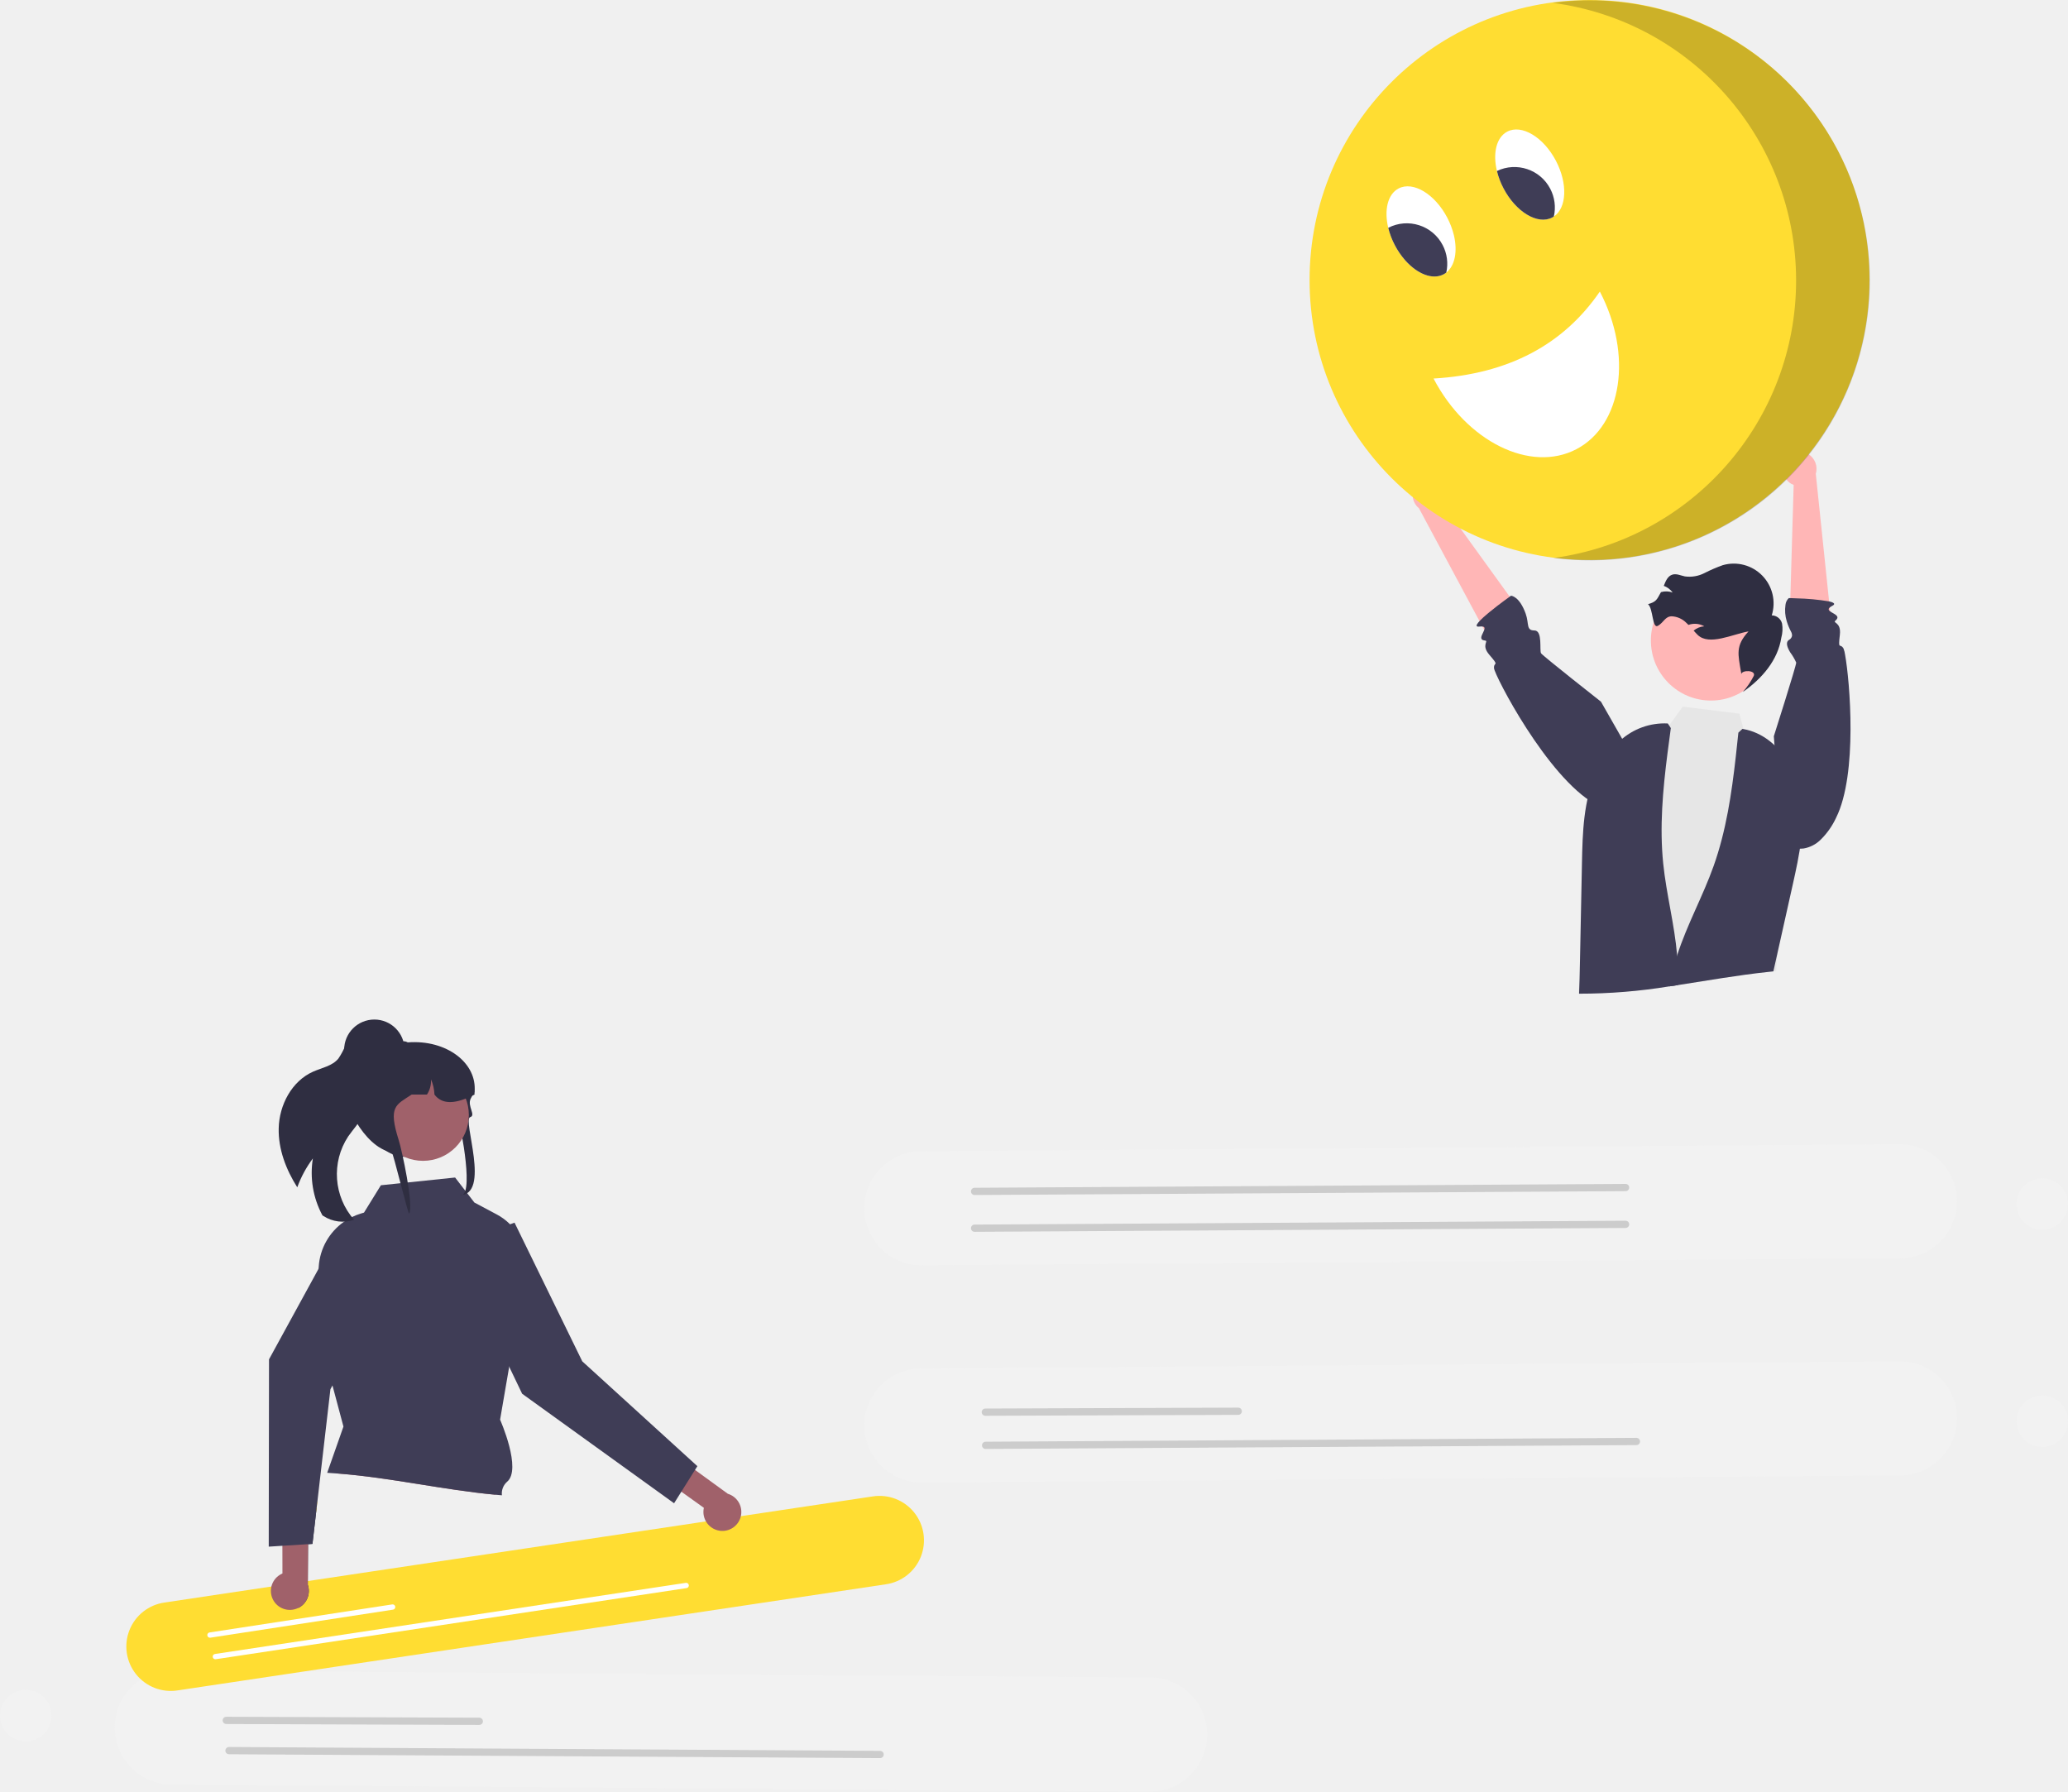
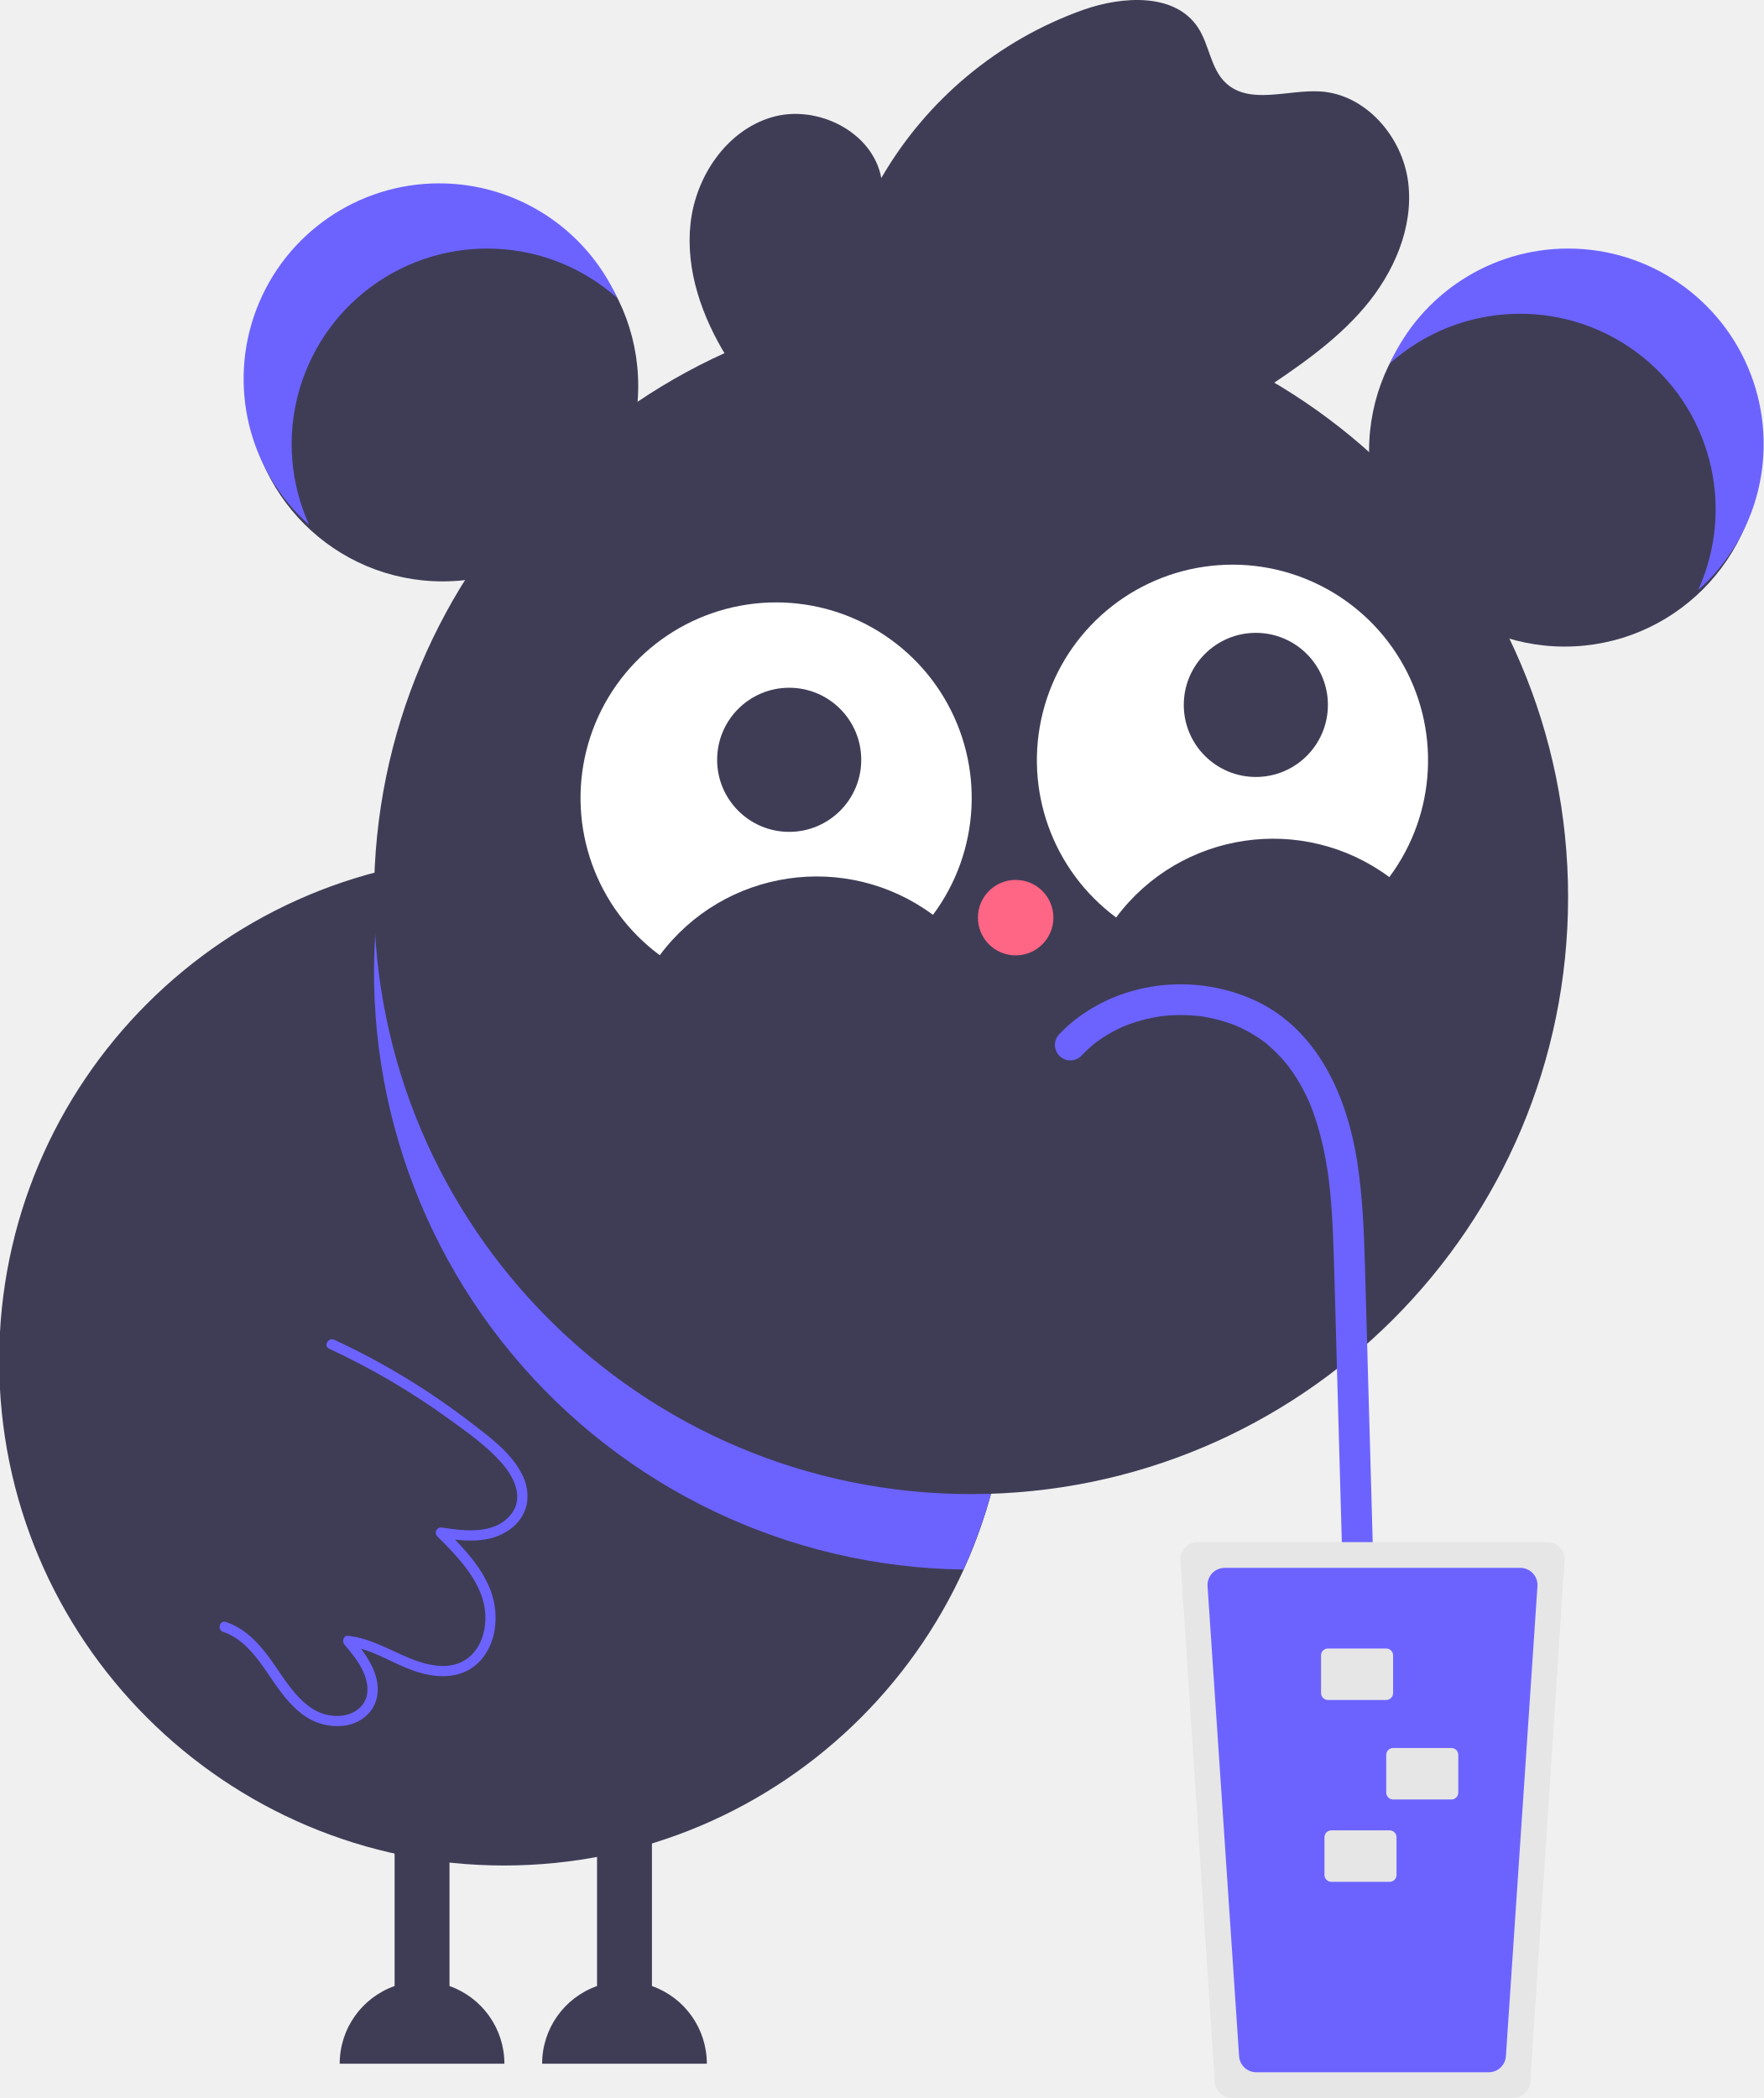
- <svg xmlns="http://www.w3.org/2000/svg" data-name="Layer 1" width="562" height="486.805" viewBox="0 0 562 486.805">
-   <path d="M553.882,596.171a15.513,15.513,0,0,0,15.611,15.388l265.993-1.906a15.5,15.5,0,0,0-.222-30.999L569.27,580.561A15.513,15.513,0,0,0,553.882,596.171Z" transform="translate(-319 -208.7551)" fill="#f2f2f2" />
-   <path d="M585.789,592.465a.985.985,0,0,1,.98-.987l68.703-.246a.984.984,0,1,1,.007,1.967h0l-68.703.246A.985.985,0,0,1,585.789,592.465Z" transform="translate(-319 -208.7551)" fill="#ccc" />
-   <path d="M585.868,601.482a.985.985,0,0,1,.98-.987l176.89-1.049a.984.984,0,0,1,.011,1.967h-.004L586.855,602.462A.985.985,0,0,1,585.868,601.482Z" transform="translate(-319 -208.7551)" fill="#ccc" />
-   <path d="M553.882,537.171a15.513,15.513,0,0,0,15.611,15.388l265.993-1.906a15.5,15.5,0,0,0-.222-30.999L569.27,521.561A15.513,15.513,0,0,0,553.882,537.171Z" transform="translate(-319 -208.7551)" fill="#f2f2f2" />
-   <path d="M582.868,542.482a.985.985,0,0,1,.98-.987l176.89-1.049a.984.984,0,1,1,.007,1.967h0L583.855,543.462A.985.985,0,0,1,582.868,542.482Z" transform="translate(-319 -208.7551)" fill="#ccc" />
-   <path d="M582.868,532.482a.985.985,0,0,1,.98-.987l176.89-1.049a.984.984,0,1,1,.007,1.967h0L583.855,533.462A.985.985,0,0,1,582.868,532.482Z" transform="translate(-319 -208.7551)" fill="#ccc" />
-   <path d="M631.73,664.561l-265.993-1.906a15.5,15.5,0,0,0-.222,30.999l265.993,1.906a15.5,15.5,0,0,0,.222-30.999Z" transform="translate(-319 -208.7551)" fill="#f2f2f2" />
-   <path d="M449.224,677.445l-68.703-.246a.984.984,0,1,1,.007-1.967l68.703.246a.984.984,0,1,1-.007,1.967Z" transform="translate(-319 -208.7551)" fill="#ccc" />
-   <path d="M558.145,686.462l-176.89-1.049a.984.984,0,1,1,.007-1.967h0l176.89,1.049a.984.984,0,1,1-.007,1.967Z" transform="translate(-319 -208.7551)" fill="#ccc" />
-   <circle cx="555" cy="327.163" r="7" fill="#f2f2f2" />
-   <circle cx="555" cy="386.163" r="7" fill="#f2f2f2" />
-   <path d="M559.728,639.236,367.282,668.064a12.071,12.071,0,1,1-3.576-23.875L556.151,615.361a12.071,12.071,0,1,1,3.576,23.875Z" transform="translate(-319 -208.7551)" fill="#ffdd32" />
-   <path d="M425.829,646.121l-49.679,7.624a.72.72,0,0,1-.218-1.423h0l49.679-7.624a.72.72,0,0,1,.218,1.423Z" transform="translate(-319 -208.7551)" fill="#fff" />
-   <path d="M505.568,640.268,377.613,659.598a.72.72,0,0,1-.218-1.423h0L505.35,638.846a.72.72,0,1,1,.218,1.423Z" transform="translate(-319 -208.7551)" fill="#fff" />
-   <path d="M515.022,624.726a5.162,5.162,0,0,1-4.74-6.271l-20.917-14.98,2.721-6.804,24.713,17.974a5.155,5.155,0,0,1-1.777,10.082Z" transform="translate(-319 -208.7551)" fill="#a0616a" />
-   <path d="M458.829,540.969l-12.569,4.6a4.479,4.479,0,0,0-2.667,5.745q.074.202.167.397l17.137,35.749L502.188,617.219l6.329-10.084-31.278-28.482Z" transform="translate(-319 -208.7551)" fill="#3f3d56" />
-   <path d="M453.66,614.901c-14.324-1.331-28.355-4.638-42.701-5.75l5.757-14.653,29.423,4.382Z" transform="translate(-319 -208.7551)" fill="#a0616a" />
-   <path d="M405.063,618.347l-.124,1.097-1.024,8.815-1.2.073-.066,11.039a5.139,5.139,0,0,1-2.1,6.013,4.217,4.217,0,0,1-.505.278,52.556,52.556,0,0,1,.651-17.199,30.662,30.662,0,0,1,2.048-6.116,25.032,25.032,0,0,1,1.536-2.816C404.522,619.13,404.785,618.734,405.063,618.347Z" transform="translate(-319 -208.7551)" fill="#2f2e41" />
-   <path d="M405.29,616.445l-.227,1.895v.007l-.124,1.097c-.322.044-.549.073-.658.088a.635.635,0,0,1-.08.007Z" transform="translate(-319 -208.7551)" fill="#ffdd32" />
-   <path d="M457.377,580.116l-2.473,14.382s6.006,13.534,1.873,16.906a4.228,4.228,0,0,0-1.375,3.65c-.585-.051-1.163-.102-1.741-.154-14.324-1.331-28.355-4.638-42.701-5.75-1.017-.08-2.026-.154-3.043-.205l4.419-12.568-2.985-11.171-3.094-11.588-.666-19.079a10.677,10.677,0,0,1,.007-1.083c0-.19.007-.373.022-.563a16.166,16.166,0,0,1,6.847-12.158.026.026,0,0,0,.015-.007,16.2,16.2,0,0,1,2.121-1.258,15.715,15.715,0,0,1,2.465-.973l.849-.256,4.594-7.433,5.326-.556,1.975-.205,12.868-1.339,2.773,3.599.505.658,1.953,2.531,6.087,3.241a14.919,14.919,0,0,1,3.607,2.677,15.141,15.141,0,0,1,4.367,9.269,14.919,14.919,0,0,1,.044,2.429Z" transform="translate(-319 -208.7551)" fill="#3f3d56" />
-   <path d="M394.74,515.344c-.132,5.686,1.993,11.191,5.045,16.027a30.403,30.403,0,0,1,4.238-7.841,24.41,24.41,0,0,0,2.598,15.459,3.278,3.278,0,0,0,.278.178,9.581,9.581,0,0,0,8.334,1.022,18.691,18.691,0,0,1-1.606-22.651c1.32-1.908,3.027-3.595,3.845-5.767,1.291-3.464.05-7.279-.733-10.891-.732-3.362-.86-7.362,1.395-9.826a2.37,2.37,0,0,0-2.172-1,4.483,4.483,0,0,0-3.047,2.65,19.333,19.333,0,0,1-1.968,3.7c-1.664,2.012-4.497,2.488-6.885,3.549C398.279,502.527,394.878,509.017,394.74,515.344Z" transform="translate(-319 -208.7551)" fill="#2f2e41" />
-   <path d="M443.413,512.093c-.33-1.157,1.947,5.913.848,6.041-5.006.574-11.877,3.564-15.363,4.958-.157-.018-.314-.036-.466-.059-.374-.041-.739-.1-1.099-.169-8.118-1.536-11.24-14.006-11.24-14.12,0-.561,1.345-15.958,3.465-16.186a15.62,15.62,0,0,1,1.676-.091h5.26a24.442,24.442,0,0,1,3.302-.479h.009c10.588-.807,18.937,5.647,18.157,13.5-.005.009-.014.018-.018.027-.226.337-.425.656-.6.962-.171.287-.314.561-.439.82-.965,2.005,1.516,4.529-.129,5-2.188.626,5.754,21.216-2.906,21.216C448.081,534.712,444.325,515.283,443.413,512.093Z" transform="translate(-319 -208.7551)" fill="#2f2e41" />
-   <circle cx="114.961" cy="302.966" r="12.453" fill="#a0616a" />
-   <path d="M447.961,506.168c-.208.109-.411.21-.619.31-.217.105-.434.21-.651.305-4.17,1.891-7.564,2.101-9.623-.615a11.512,11.512,0,0,0-.947-4.148,6.666,6.666,0,0,1-1.099,4.148h-4.147c-4.271,2.835-6.465,3.131-3.5,12.438.827,2.593,4.113,17.684,2.82,19.922-.374-.041-4.353-16.57-4.713-16.638-8.118-1.536-13.276-14.91-12.616-15.667a13.944,13.944,0,0,1,1.445-6.203,14.267,14.267,0,0,1,5.421-5.898,25.142,25.142,0,0,1,4.331-1.627c.037-.009.069-.018.106-.027.457-.123.924-.237,1.39-.333a25.569,25.569,0,0,1,2.918-.442c.069-.005.139-.009.203-.009a2.199,2.199,0,0,1,1.113.305c.005,0,.005.005.009.005a2.095,2.095,0,0,1,.619.551,2.119,2.119,0,0,1,.453,1.317h4.618q.256,0,.513.014A12.381,12.381,0,0,1,447.943,505.516C447.957,505.735,447.961,505.949,447.961,506.168Z" transform="translate(-319 -208.7551)" fill="#2f2e41" />
-   <circle cx="101.734" cy="285.228" r="8.204" fill="#2f2e41" />
-   <path d="M400.55,645.385a4.217,4.217,0,0,1-.505.278,5.151,5.151,0,1,1-4.554-9.242q.132-.065.267-.122l-.015-7.528-.015-8.859-.015-9.342,7.111-1.756-.08,13.534-.029,5.984-.066,11.039A5.139,5.139,0,0,1,400.55,645.385Z" transform="translate(-319 -208.7551)" fill="#a0616a" />
-   <path d="M428.656,549.303l-.739,1.383-18.567,34.522-.556,1.031-2.626,22.627-.878,7.579-.227,1.895v.007l-.124,1.097-1.024,8.815-1.2.073-2.019.132-4.953.307-3.709.234.007-5.933.066-44.961,13.49-24.653.329-.607,5.209-9.518a4.487,4.487,0,0,1,6.092-1.778q.185.102.36.22Z" transform="translate(-319 -208.7551)" fill="#3f3d56" />
-   <circle cx="7" cy="466.163" r="7" fill="#f2f2f2" />
-   <path d="M805.928,421.206s-2.538,26.87-3.943,46.761v.015q-.165,2.403-.307,4.645l-.746.066c-.512.051-1.017.11-1.529.161-8.179.871-16.277,2.312-24.405,3.563q-1.174.176-2.348.351a152.191,152.191,0,0,1-24.522,1.99h-.154c.066-1.024.168-2.363.285-3.899.688-8.698,2.078-23.775,2.078-23.775l1.295-8.727,4.236-28.589.029-.22.037-.249.205-.051,8.896-2.312,4.784-1.236,2.78-3.833,3.702-5.106,15.392,1.895,1.127,4.199,2.085,7.74.066.249,8.076,4.689Z" transform="translate(-319 -208.7551)" fill="#e6e6e6" />
-   <circle cx="464.957" cy="174.039" r="16.312" fill="#ffb6b6" />
-   <path d="M766.865,372.922c1.432,1.157,1.104,6.786,2.7,5.869s1.928-2.561,3.766-2.578a6.017,6.017,0,0,1,3.963,1.793c.196.177.382.362.562.545.165-.058.328-.111.5-.154a5.183,5.183,0,0,1,3.801.535,5.085,5.085,0,0,0-2.895,1.167c.351.393.707.788,1.081,1.154,3.124,3.061,9.529-.199,13.836-.934-3.587,3.917-2.88,6.103-1.988,11.338l.004.286c.183-1.207,4.05-1.147,3.413.455a20.593,20.593,0,0,1-2.98,4.381c5.269-3.65,9.522-8.681,10.462-14.758a8.934,8.934,0,0,0,.205-3.827,2.935,2.935,0,0,0-2.803-2.235,10.815,10.815,0,0,0-13.301-13.642,41.333,41.333,0,0,0-5.003,2.16,8.994,8.994,0,0,1-5.299.898c-1.132-.234-2.278-.82-3.387-.488-1.285.385-1.838,1.743-2.353,3.053a5.177,5.177,0,0,1,2.412,1.819,5.066,5.066,0,0,0-3.116-.127.316.316,0,0,0-.055.015C769.225,371.733,769.157,372.245,766.865,372.922Z" transform="translate(-319 -208.7551)" fill="#2f2e41" />
-   <path d="M774.998,476.417q-1.174.176-2.348.351a152.191,152.191,0,0,1-24.522,1.99c.058-1.295.095-2.597.132-3.899.051-1.822.088-3.65.124-5.479q.252-12.433.505-24.858c.007-.395.015-.797.022-1.192.168-8.376.395-17.031,3.87-24.661a25.153,25.153,0,0,1,2.948-4.894c.059-.08.11-.154.168-.227.08-.102.161-.205.241-.3a24.298,24.298,0,0,1,3.102-3.212,17.871,17.871,0,0,1,13.007-4.704l.351.534.468.724c-.307,2.29-.622,4.587-.914,6.884-1.266,9.956-2.173,19.971-1.156,29.935.863,8.376,3.08,16.577,3.782,24.961.029.278.051.563.073.841A69.716,69.716,0,0,1,774.998,476.417Z" transform="translate(-319 -208.7551)" fill="#3f3d56" />
-   <path d="M800.93,472.688c.36-1.56.7-3.13,1.06-4.71v-.01q2.085-9.36,4.18-18.72c1.83-8.18,3.66-16.64,2.09-24.87a24.778,24.778,0,0,0-.61-2.51c-.08-.27-.17-.54-.26-.81a24.933,24.933,0,0,0-2.55-5.4c-2.78-4.44-6.94-7.89-12.02-8.8a1.666,1.666,0,0,0-.29-.06l-1.11,1.03c-.23,2.13-.45,4.28-.69,6.42-1.14,10.13-2.63,20.25-6.04,29.83-2.92,8.2-7.2,15.87-9.87,24.15-.01.05-.03.1-.04.14a70.78,70.78,0,0,0-2.13,8.4c.78-.12,1.57-.23,2.35-.35,8.13-1.25,16.22-2.69,24.4-3.56Z" transform="translate(-319 -208.7551)" fill="#3f3d56" />
-   <path d="M816.82,379.362l-.468-4.492-.11-1.039-.168-1.668-3.614-34.668a4.72,4.72,0,0,0-2.07-5.384,4.527,4.527,0,0,0-6.204,1.566c-.022.037-.037.073-.059.11a4.746,4.746,0,0,0,1.639,6.408,4.807,4.807,0,0,0,.68.322l-.029.973-.088,3.051-.066,2.304-.139,4.587-.051,1.778-.168,5.765-.161,5.56-.198,6.738-.154,5.179,1.865.476Z" transform="translate(-319 -208.7551)" fill="#ffb6b6" />
-   <path d="M820.434,386.743a8.153,8.153,0,0,0-.432-1.763c-.944-1.639-1.522.651-1.002-3.738.417-3.563-2.085-3.116-1.185-3.877,1.485-1.258-.563-1.814-1.463-2.495-.402-.3-.571-.622-.11-1.039a3.104,3.104,0,0,1,.717-.468c.98-.512.417-.9-.885-1.2a61.791,61.791,0,0,0-8.859-.827c-.717-.037-1.302-.051-1.668-.066-.271-.007-.424-.007-.424-.007a2.933,2.933,0,0,0-.9,1.836,10.189,10.189,0,0,0,.336,4.441,15.701,15.701,0,0,0,1.192,2.882A2.072,2.072,0,0,1,806,381.549v.007a1.614,1.614,0,0,1-.841,1.083c-.988.658-.439,2.041.329,3.343a14.788,14.788,0,0,1,1.653,2.809c0,.9-6.087,20.023-6.087,20.023l2.239,28.874a8.031,8.031,0,0,0,5.838,1.617,8.625,8.625,0,0,0,4.601-2.341,20.367,20.367,0,0,0,4.25-6.021C823.894,419.071,821.692,393.751,820.434,386.743Z" transform="translate(-319 -208.7551)" fill="#3f3d56" />
-   <path d="M709.439,339.125a4.741,4.741,0,0,1,2.239,6.222,4.551,4.551,0,0,1-.377.651l21.049,29.139-7.825,8.827L704.626,346.876a4.727,4.727,0,0,1-1.312-5.62,4.524,4.524,0,0,1,6.013-2.185Q709.383,339.097,709.439,339.125Z" transform="translate(-319 -208.7551)" fill="#ffb6b6" />
-   <path d="M768.442,424.564s-2.814,10.064-15.946,2.67-27.335-35.007-27.477-36.899,1.622-.32-1.268-3.657c-2.351-2.715-.029-3.751-1.199-3.877-3.086-.331,2.272-4.243-1.539-3.794s8.615-8.383,8.615-8.383,2.264.054,3.993,4.881c.971,2.711.054,4.566,2.367,4.555s1.323,5.482,1.812,6.208,16.277,13.146,16.277,13.146Z" transform="translate(-319 -208.7551)" fill="#3f3d56" />
-   <circle cx="431.971" cy="76.082" r="76.082" fill="#ffdd32" />
-   <path d="M712.312,267.906a20.918,20.918,0,0,1,1.8,4.758c1.032,4.347.307,8.292-2.065,10.142a4.598,4.598,0,0,1-.765.501c-2.969,1.552-7.064-.086-10.347-3.752a20.918,20.918,0,0,1-2.881-4.192,20.449,20.449,0,0,1-1.785-4.709c-1.156-4.801-.171-9.131,2.807-10.688C703.019,257.904,708.943,261.464,712.312,267.906Z" transform="translate(-319 -208.7551)" fill="#fff" />
-   <path d="M711.052,275.336a10.945,10.945,0,0,1,.995,7.469,4.598,4.598,0,0,1-.765.501c-2.969,1.552-7.064-.086-10.347-3.752a20.918,20.918,0,0,1-2.881-4.192,20.449,20.449,0,0,1-1.785-4.709A10.992,10.992,0,0,1,711.052,275.336Z" transform="translate(-319 -208.7551)" fill="#3f3d56" />
-   <path d="M741.847,252.46c3.235,6.185,2.939,12.784-.574,15.129a4.592,4.592,0,0,1-.456.272c-3.934,2.058-9.859-1.502-13.228-7.945a20.368,20.368,0,0,1-1.781-4.7c-1.161-4.81-.175-9.139,2.802-10.697C732.554,242.458,738.478,246.018,741.847,252.46Z" transform="translate(-319 -208.7551)" fill="#fff" />
-   <path d="M740.294,260.043a10.948,10.948,0,0,1,.978,7.546,4.592,4.592,0,0,1-.456.272c-3.934,2.058-9.859-1.502-13.228-7.945a20.368,20.368,0,0,1-1.781-4.7A10.991,10.991,0,0,1,740.294,260.043Z" transform="translate(-319 -208.7551)" fill="#3f3d56" />
-   <path d="M708.581,311.611c8.958,17.129,26.336,25.724,38.816,19.198s15.335-25.703,6.377-42.832C743.934,302.324,729.031,310.402,708.581,311.611Z" transform="translate(-319 -208.7551)" fill="#fff" />
-   <path d="M818.482,249.692a76.109,76.109,0,0,0-77.537-40.165,76.088,76.088,0,0,1,.235,150.845,76.062,76.062,0,0,0,77.301-110.68Z" transform="translate(-319 -208.7551)" opacity="0.2" style="isolation:isolate" />
+ <svg xmlns="http://www.w3.org/2000/svg" data-name="Layer 1" width="514" height="611.437" viewBox="0 0 514 611.437">
+   <circle cx="129" cy="112.437" r="57" fill="#3f3d56" />
+   <circle cx="456" cy="131.437" r="57" fill="#3f3d56" />
+   <path d="M800,216.718a56.996,56.996,0,0,0-51.899,33.438,56.992,56.992,0,0,1,89.798,66.124A56.991,56.991,0,0,0,800,216.718Z" transform="translate(-343 -144.2816)" fill="#6c63ff" />
+   <path d="M471,197.718a56.996,56.996,0,0,1,51.899,33.438,56.992,56.992,0,0,0-89.798,66.124A56.991,56.991,0,0,1,471,197.718Z" transform="translate(-343 -144.2816)" fill="#6c63ff" />
+   <path d="M637,540.718a147.12,147.12,0,1,1-147-147A146.505,146.505,0,0,1,637,540.718Z" transform="translate(-343 -144.2816)" fill="#3f3d56" />
+   <path d="M637,540.718a146.505,146.505,0,0,1-13.21,60.99A174.121,174.121,0,0,1,454.53,398.028,147.12,147.12,0,0,1,637,540.718Z" transform="translate(-343 -144.2816)" fill="#6c63ff" />
+   <circle cx="283" cy="261.437" r="174" fill="#3f3d56" />
+   <path d="M668.284,411.67a56.999,56.999,0,0,1,79.62-11.77,57.002,57.002,0,1,0-79.62,11.77Z" transform="translate(-343 -144.2816)" fill="#fff" />
+   <path d="M535.284,422.67a56.999,56.999,0,0,1,79.62-11.77,57.002,57.002,0,1,0-79.62,11.77Z" transform="translate(-343 -144.2816)" fill="#fff" />
+   <circle cx="230" cy="221.437" r="21" fill="#3f3d56" />
+   <circle cx="366" cy="205.437" r="21" fill="#3f3d56" />
+   <circle cx="296" cy="267.437" r="11" fill="#ff6584" />
+   <path d="M474,723.089v-48.371H458v48.371a24.006,24.006,0,0,0-16,22.629v0h48v-0A24.006,24.006,0,0,0,474,723.089Z" transform="translate(-343 -144.2816)" fill="#3f3d56" />
+   <path d="M533,723.089v-48.371H517v48.371a24.006,24.006,0,0,0-16,22.629v0h48v-0A24.006,24.006,0,0,0,533,723.089Z" transform="translate(-343 -144.2816)" fill="#3f3d56" />
+   <path d="M554.862,248.405c-7.25-11.672-12.119-25.383-10.611-39.041s10.455-26.984,23.626-30.898,29.487,4.195,31.969,17.709a111.128,111.128,0,0,1,58.879-49.037c11.511-4.056,26.809-4.976,33.466,5.254,3.294,5.063,3.647,11.947,8.06,16.072,6.918,6.467,18.011,1.912,27.465,2.465,13.294.777,23.996,13.184,25.671,26.395s-4.177,26.488-12.813,36.624-19.872,17.656-30.953,25.041" transform="translate(-343 -144.2816)" fill="#3f3d56" />
+   <path d="M658.128,451.995c.716-.757,1.456-1.49,2.228-2.189q.512-.464,1.041-.91.33-.278.666-.549c.387-.312.51-.388.04-.04a43.621,43.621,0,0,1,5.358-3.43q1.289-.692,2.624-1.296c.209-.095.42-.186.63-.279-.943.42-.204.086.039-.011q.801-.321,1.613-.612a46.37,46.37,0,0,1,6.156-1.729c.963-.2,1.932-.356,2.902-.511.654-.104-.823.091-.164.023.288-.03.575-.068.862-.098q.863-.09,1.73-.149a48.373,48.373,0,0,1,6.247-.022c1.04.063,2.074.169,3.108.291-1.043-.123.152.028.518.088q.854.14,1.703.312a45.525,45.525,0,0,1,5.993,1.641q.732.256,1.455.538c.268.104.533.213.799.32-.134-.054-.877-.39-.125-.048.941.427,1.873.867,2.786,1.352a44.009,44.009,0,0,1,5.369,3.422c.519.381-.584-.483-.092-.067.22.186.449.363.67.548q.532.445,1.048.91c.88.793,1.724,1.626,2.535,2.488q1.112,1.181,2.14,2.437c-.009-.011.772.957.356.435-.349-.438.144.191.222.296q.621.831,1.206,1.689a52.356,52.356,0,0,1,3.438,5.835q.726,1.432,1.371,2.903c.095.215.422,1.01.067.145.096.234.192.468.286.703q.354.883.682,1.777a83.67,83.67,0,0,1,3.612,13.445q.327,1.743.598,3.495.122.782.233,1.565c-.002-.013.172,1.273.081.58-.08-.618.058.467.072.582.303,2.435.543,4.879.737,7.325.381,4.799.584,9.61.73,14.421.371,12.205.686,24.412,1.029,36.619l2.097,74.764,2.097,74.764.26,9.281a4.5,4.5,0,0,0,9,0l-2.155-76.826-2.14-76.311-1.077-38.413c-.288-10.285-.703-20.56-2.286-30.742-2.915-18.753-11.385-38.248-29.492-46.763-16.912-7.953-37.841-6.108-52.658,5.456a41.373,41.373,0,0,0-4.612,4.182,4.5,4.5,0,0,0,6.364,6.364Z" transform="translate(-343 -144.2816)" fill="#6c63ff" />
+   <path d="M692,593.718a5.006,5.006,0,0,0-5,5L696.998,750.653A5.023,5.023,0,0,0,702,755.718h82a5.006,5.006,0,0,0,5-5L799.002,598.653A4.995,4.995,0,0,0,794,593.718Z" transform="translate(-343 -144.2816)" fill="#e6e6e6" />
+   <path d="M699.916,601.218a5,5,0,0,0-4.988,5.334l9.194,137a5.014,5.014,0,0,0,4.988,4.666h67.779a5.014,5.014,0,0,0,4.988-4.666l9.194-137a5,5,0,0,0-4.988-5.334Z" transform="translate(-343 -144.2816)" fill="#6c63ff" />
+   <path d="M730,624.718a2.003,2.003,0,0,0-2,2v11a2.003,2.003,0,0,0,2,2h17a2.003,2.003,0,0,0,2-2v-11a2.003,2.003,0,0,0-2-2Z" transform="translate(-343 -144.2816)" fill="#e6e6e6" />
+   <path d="M749,653.718a2.003,2.003,0,0,0-2,2v11a2.003,2.003,0,0,0,2,2h17a2.003,2.003,0,0,0,2-2v-11a2.003,2.003,0,0,0-2-2Z" transform="translate(-343 -144.2816)" fill="#e6e6e6" />
+   <path d="M731,677.718a2.003,2.003,0,0,0-2,2v11a2.003,2.003,0,0,0,2,2h17a2.003,2.003,0,0,0,2-2v-11a2.003,2.003,0,0,0-2-2Z" transform="translate(-343 -144.2816)" fill="#e6e6e6" />
+   <path d="M408.029,619.878c5.204,1.726,8.868,6.153,11.917,10.493,3.143,4.473,6.024,9.331,10.32,12.825a16.864,16.864,0,0,0,13.278,3.992c4.71-.71,8.702-4.002,9.419-8.858.943-6.395-3.533-12.314-7.459-16.864l-1.061,2.561c6.256.675,11.695,4.241,17.423,6.537,5.489,2.199,11.981,3.4,17.464.532,4.207-2.2,6.83-6.602,7.719-11.164a22.963,22.963,0,0,0-2.164-14.619c-2.919-5.968-7.705-10.791-12.348-15.435l-1.459,2.507c6.902,1.036,14.598,2.003,20.588-2.433a12.205,12.205,0,0,0,4.813-7.025,13.576,13.576,0,0,0-1.467-9.196c-3.149-6.133-9.093-10.457-14.422-14.57a210.268,210.268,0,0,0-40.158-24.41c-1.74-.809-3.265,1.777-1.514,2.59a211.455,211.455,0,0,1,34.771,20.381c5.251,3.797,10.8,7.712,15.176,12.528,3.715,4.089,7.098,10.343,3.041,15.397-4.772,5.946-13.408,4.839-20.029,3.844a1.513,1.513,0,0,0-1.459,2.507c6.92,6.923,15.138,15.234,13.934,25.889-.456,4.039-2.373,8.165-5.967,10.301-4.886,2.904-10.997,1.409-15.918-.599-5.975-2.437-11.48-5.858-18.023-6.563-1.41-.152-1.818,1.683-1.061,2.561,3.175,3.679,6.983,8.465,6.701,13.623-.236,4.316-3.999,6.897-8.034,7.142-10.265.621-15.447-10.066-20.651-17.074-3.294-4.435-7.202-8.51-12.571-10.291-1.837-.609-2.624,2.287-.798,2.893Z" transform="translate(-343 -144.2816)" fill="#6c63ff" />
</svg>
